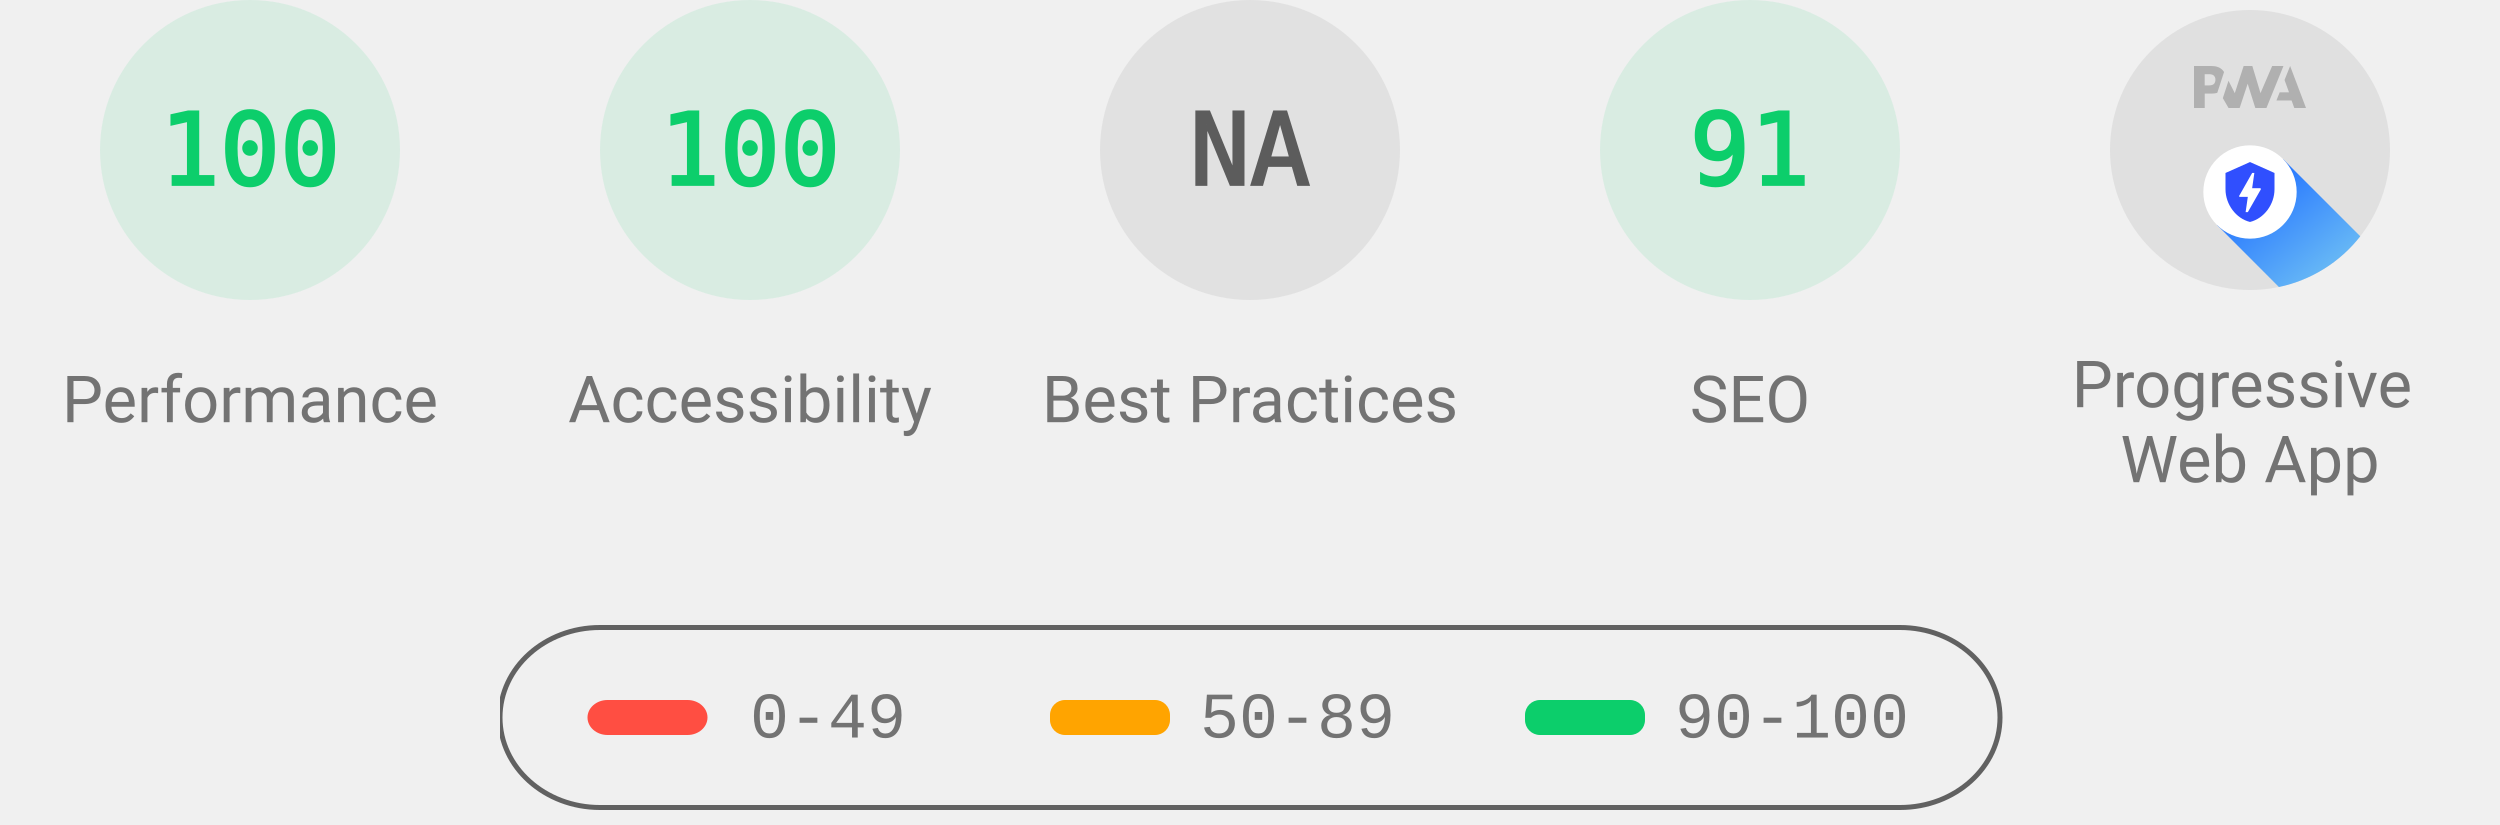
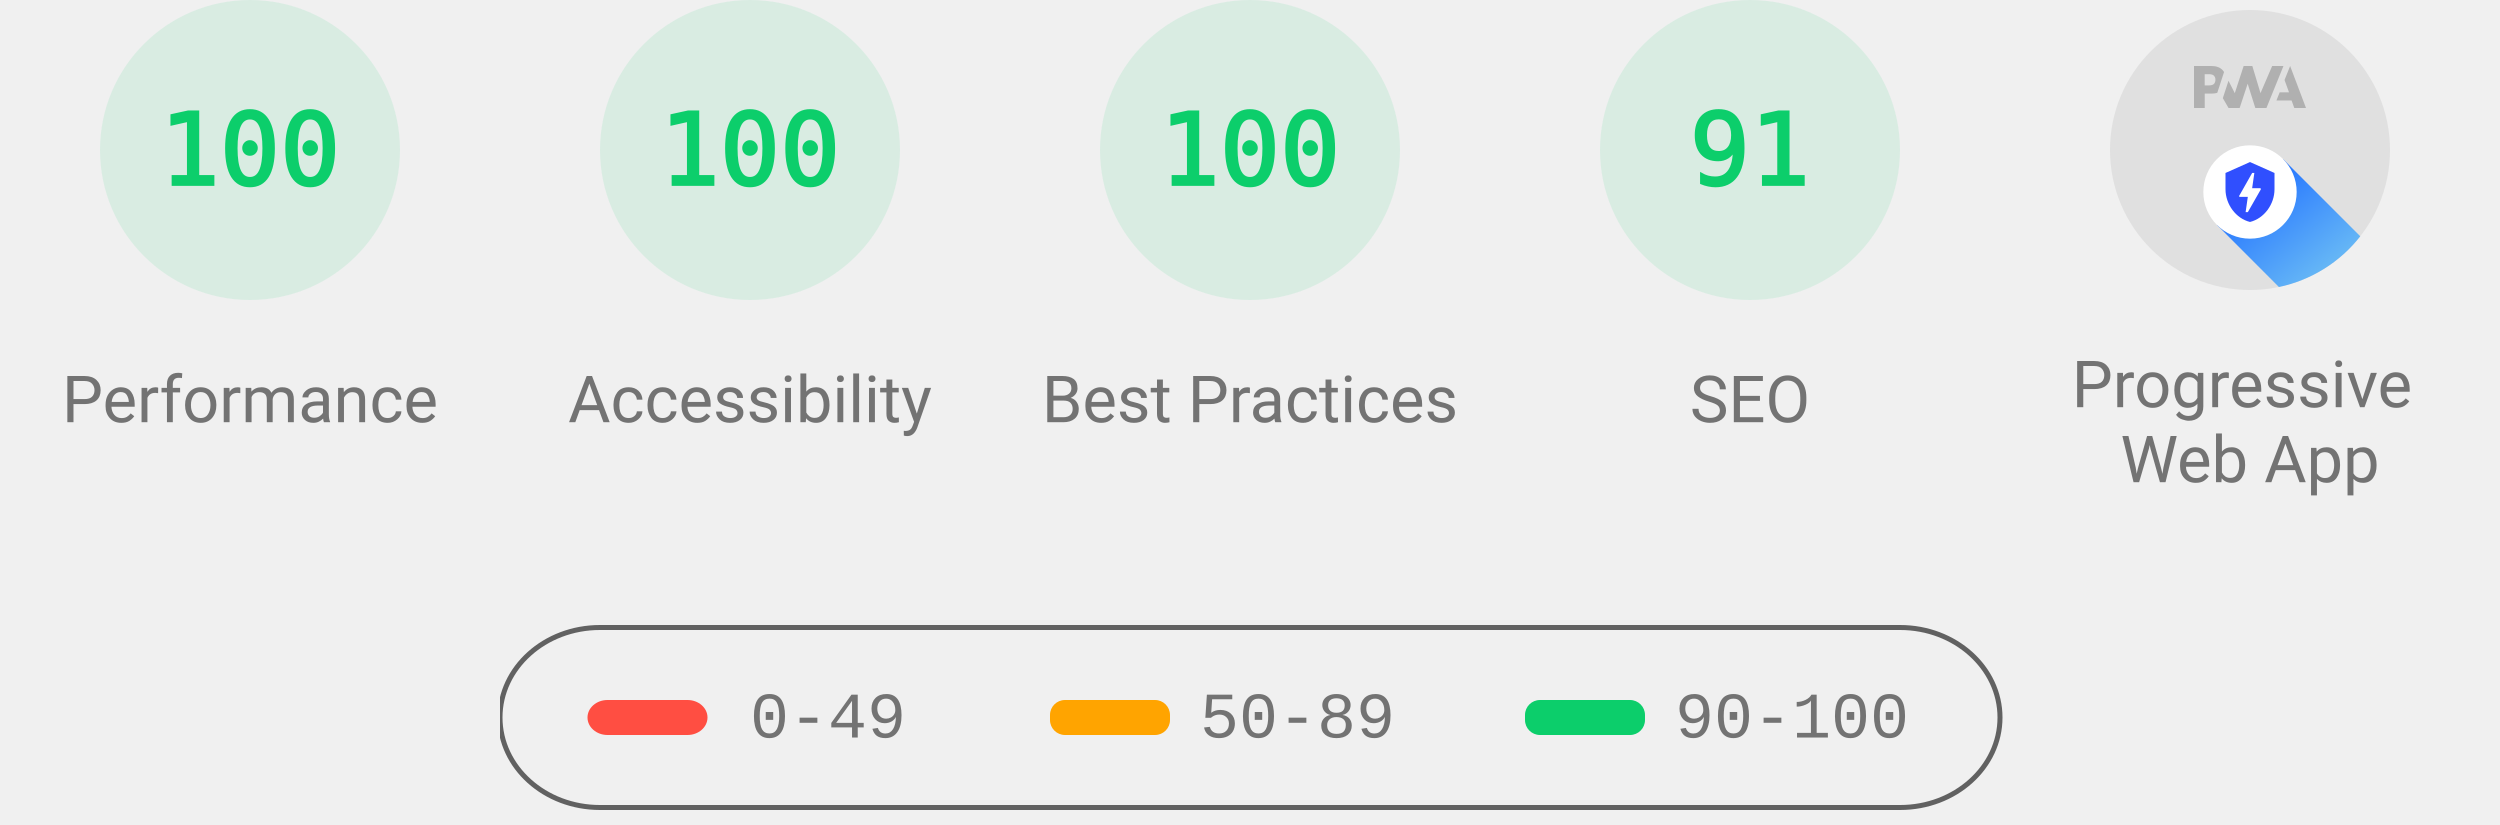
<svg xmlns="http://www.w3.org/2000/svg" class="theme--agnostic" fill="none" width="1000" height="330">
  <style>
			.gauge-base {
				opacity: 0.1
			}

			.gauge-arc {
				fill: none;
				animation-delay: 250ms;
				stroke-linecap: round;
				transform: rotate(-90deg);
				transform-origin: 100px 60px;
				animation: load-gauge 1s ease forwards
			}

			.guage-text {
				font-size: 40px;
				font-family: monospace;
				text-align: center
			}

			.guage-red {
				color: #ff4e42;
				fill: #ff4e42;
				stroke: #ff4e42
			}
			.guage-orange {
				color: #ffa400;
				fill: #ffa400;
				stroke: #ffa400
			}
			.guage-green {
				color: #0cce6b;
				fill: #0cce6b;
				stroke: #0cce6b
			}
			.theme--agnostic .guage-undefined {
				color: #5c5c5c;
				fill: #5c5c5c;
				stroke: #5c5c5c
			}
			.theme--light .guage-undefined {
				color: #1e1e1e;
				fill: #1e1e1e;
				stroke: #1e1e1e
			}
			.theme--dark .guage-undefined {
				color: #f5f5f5;
				fill: #f5f5f5;
				stroke: #f5f5f5
			}

			.guage-title {
				stroke: none;
				font-size: 26px;
				line-height: 26px;
				font-family: Roboto, Halvetica, Arial, sans-serif
			}
			.metric.guage-title {
				font-family: 'Courier New', Courier, monospace
			}
			.theme--agnostic .guage-title {
				color: #737373;
				fill: #737373
			}
			.theme--light .guage-title {
				color: #212121;
				fill: #212121
			}
			.theme--dark .guage-title {
				color: #f5f5f5;
				fill: #f5f5f5
			}

			@keyframes load-gauge {
				from {
					stroke-dasharray: 0 352.858
				}
			}
			.lh-gauge--pwa__disc {
				fill: #e0e0e0
			}
			.lh-gauge--pwa__logo {
				position: relative;
				fill: #b0b0b0
			}
			.lh-gauge--pwa__invisible {
				display: none
			}
			.lh-gauge--pwa__visible {
				display: inline
			}
			.guage-invisible {
				display: none
			}
			.lh-gauge--pwa__logo--primary-color {
				fill: #304ffe
			}
			.theme--agnostic .lh-gauge--pwa__logo--secondary-color {
				fill: #787878
			}
			.theme--light .lh-gauge--pwa__logo--secondary-color {
				fill: #3d3d3d
			}
			.theme--dark .lh-gauge--pwa__logo--secondary-color {
				fill: #d8b6b6
			}
			.theme--light #svg_2 {
				stroke: #00000022
			}
			.theme--agnostic #svg_2 {
				stroke: #616161
			}
			.theme--light #svg_2 {
				stroke: #00000022
			}
			.theme--dark #svg_2 {
				stroke: #f5f5f566
			}
		</style>
  <svg class="guage-div guage-perf guage-green" viewBox="0 0 200 200" width="200" height="200" x="0" y="0">
    <circle class="gauge-base" r="56" cx="100" cy="60" stroke-width="8" />
    <circle class="gauge-arc guage-arc-1" r="56" cx="100" cy="60" stroke-width="8" style="stroke-dasharray: 351.858, 351.858;" />
    <text class="guage-text" x="100px" y="60px" alignment-baseline="central" dominant-baseline="central" text-anchor="middle">100</text>
    <text class="guage-title" x="100px" y="160px" alignment-baseline="central" dominant-baseline="central" text-anchor="middle">Performance</text>
  </svg>,<svg class="guage-div guage-perf guage-green" viewBox="0 0 200 200" width="200" height="200" x="200" y="0">
    <circle class="gauge-base" r="56" cx="100" cy="60" stroke-width="8" />
    <circle class="gauge-arc guage-arc-1" r="56" cx="100" cy="60" stroke-width="8" style="stroke-dasharray: 351.858, 351.858;" />
    <text class="guage-text" x="100px" y="60px" alignment-baseline="central" dominant-baseline="central" text-anchor="middle">100</text>
    <text class="guage-title" x="100px" y="160px" alignment-baseline="central" dominant-baseline="central" text-anchor="middle">Accessibility</text>
-   </svg>,<svg class="guage-div guage-perf guage-undefined" viewBox="0 0 200 200" width="200" height="200" x="400" y="0">
+   </svg>,<svg class="guage-div guage-perf guage-green" viewBox="0 0 200 200" width="200" height="200" x="400" y="0">
    <circle class="gauge-base" r="56" cx="100" cy="60" stroke-width="8" />
    <circle class="gauge-arc guage-arc-1" r="56" cx="100" cy="60" stroke-width="8" style="stroke-dasharray: 351.858, 351.858;" />
-     <text class="guage-text" x="100px" y="60px" alignment-baseline="central" dominant-baseline="central" text-anchor="middle">NA</text>
+     <text class="guage-text" x="100px" y="60px" alignment-baseline="central" dominant-baseline="central" text-anchor="middle">100</text>
    <text class="guage-title" x="100px" y="160px" alignment-baseline="central" dominant-baseline="central" text-anchor="middle">Best Practices</text>
  </svg>,<svg class="guage-div guage-perf guage-green" viewBox="0 0 200 200" width="200" height="200" x="600" y="0">
    <circle class="gauge-base" r="56" cx="100" cy="60" stroke-width="8" />
    <circle class="gauge-arc guage-arc-1" r="56" cx="100" cy="60" stroke-width="8" style="stroke-dasharray: 320.191, 351.858;" />
    <text class="guage-text" x="100px" y="60px" alignment-baseline="central" dominant-baseline="central" text-anchor="middle">91</text>
    <text class="guage-title" x="100px" y="160px" alignment-baseline="central" dominant-baseline="central" text-anchor="middle">SEO</text>
  </svg>,<svg class="guage-div guage-pwa" viewBox="0 0 200 200" width="200" height="200" x="800" y="0">
    <svg viewBox="0 0 60 60" width="112" height="112" x="44" y="4">
      <defs>
        <linearGradient id="lh-gauge--pwa__check-circle__gradient-0" x1="50%" y1="0%" x2="50%" y2="100%">
          <stop stop-color="#00C852" offset="0%" />
          <stop stop-color="#009688" offset="100%" />
        </linearGradient>
        <linearGradient id="lh-gauge--pwa__installable__shadow-gradient-0" x1="76.056%" x2="24.111%" y1="82.995%" y2="24.735%">
          <stop stop-color="#A5D6A7" offset="0%" />
          <stop stop-color="#80CBC4" offset="100%" />
        </linearGradient>
        <linearGradient id="lh-gauge--pwa__fast-reliable__shadow-gradient-0" x1="76.056%" y1="82.995%" x2="25.678%" y2="26.493%">
          <stop stop-color="#64B5F6" offset="0%" />
          <stop stop-color="#2979FF" offset="100%" />
        </linearGradient>
        <g id="lh-gauge--pwa__fast-reliable-badge-0">
          <circle fill="#FFFFFF" cx="10" cy="10" r="10" />
          <path fill="#304FFE" d="M10 3.58l5.25 2.34v3.5c0 3.23-2.24 6.26-5.25 7-3.01-.74-5.25-3.77-5.25-7v-3.5L10 3.58zm-.47 10.74l2.76-4.83.03-.07c.04-.08 0-.24-.22-.24h-1.64l.47-3.26h-.47l-2.7 4.77c-.02.01.05-.1-.04.05-.09.16-.1.31.18.31h1.63l-.47 3.27h.47z" />
        </g>
        <g id="lh-gauge--pwa__installable-badge-0">
          <circle fill="#FFFFFF" cx="10" cy="10" r="10" />
          <path fill="#009688" d="M10 4.167A5.835 5.835 0 0 0 4.167 10 5.835 5.835 0 0 0 10 15.833 5.835 5.835 0 0 0 15.833 10 5.835 5.835 0 0 0 10 4.167zm2.917 6.416h-2.334v2.334H9.417v-2.334H7.083V9.417h2.334V7.083h1.166v2.334h2.334v1.166z" />
        </g>
      </defs>
      <g stroke="none" fill-rule="nonzero">
        <circle class="lh-gauge--pwa__disc" cx="30" cy="30" r="30" />
        <g class="lh-gauge--pwa__logo">
          <path d="M35.66 19.39l.7-1.75h2L37.4 15 38.6 12l3.4 9h-2.51l-.58-1.61z" />
          <path d="M33.52 21l3.65-9h-2.42l-2.5 5.82L30.5 12h-1.86l-1.9 5.82-1.35-2.65-1.21 3.72L25.4 21h2.38l1.72-5.2 1.64 5.2z" />
          <path fill-rule="nonzero" d="M20.3 17.91h1.48c.45 0 .85-.05 1.2-.15l.39-1.18 1.07-3.3a2.64 2.64 0 0 0-.28-.37c-.55-.6-1.36-.91-2.42-.91H18v9h2.3V17.9zm1.96-3.84c.22.22.33.5.33.87 0 .36-.1.65-.29.87-.2.23-.59.35-1.15.35h-.86v-2.41h.87c.52 0 .89.1 1.1.32z" />
        </g>
        <rect class="lh-gauge--pwa__component lh-gauge--pwa__na-line lh-gauge--pwa__invisible" fill="#FFFFFF" x="20" y="32" width="20" height="4" rx="2" />
        <g class="lh-gauge--pwa__component lh-gauge--pwa__fast-reliable-badge lh-gauge--pwa__visible" transform="translate(20, 29)">
          <path fill="url(#lh-gauge--pwa__fast-reliable__shadow-gradient-0)" d="M33.63 19.49A30 30 0 0 1 16.2 30.36L3 17.14 17.14 3l16.49 16.49z" />
          <use href="#lh-gauge--pwa__fast-reliable-badge-0" />
        </g>
        <g class="lh-gauge--pwa__component lh-gauge--pwa__installable-badge lh-gauge--pwa__invisible" transform="translate(20, 29)">
          <path fill="url(#lh-gauge--pwa__installable__shadow-gradient-0)" d="M33.629 19.487c-4.272 5.453-10.391 9.39-17.415 10.869L3 17.142 17.142 3 33.63 19.487z" />
          <use href="#lh-gauge--pwa__installable-badge-0" />
        </g>
        <g class="lh-gauge--pwa__component lh-gauge--pwa__fast-reliable-installable-badges lh-gauge--pwa__invisible">
          <g transform="translate(8, 29)">
            <path fill="url(#lh-gauge--pwa__fast-reliable__shadow-gradient-0)" d="M16.321 30.463L3 17.143 17.142 3l22.365 22.365A29.864 29.864 0 0 1 22 31c-1.942 0-3.84-.184-5.679-.537z" />
            <use href="#lh-gauge--pwa__fast-reliable-badge-0" />
          </g>
          <g transform="translate(32, 29)">
            <path fill="url(#lh-gauge--pwa__installable__shadow-gradient-0)" d="M25.982 11.84a30.107 30.107 0 0 1-13.08 15.203L3 17.143 17.142 3l8.84 8.84z" />
            <use href="#lh-gauge--pwa__installable-badge-0" />
          </g>
        </g>
        <g class="lh-gauge--pwa__component lh-gauge--pwa__check-circle lh-gauge--pwa__invisible" transform="translate(18, 28)">
          <circle fill="#FFFFFF" cx="12" cy="12" r="12" />
          <path fill="url(#lh-gauge--pwa__check-circle__gradient-0)" d="M12 2a10 10 0 1 0 0 20 10 10 0 0 0 0-20zm-2 15l-5-5 1.41-1.41L10 14.17l7.59-7.59L19 8l-9 9z" />
        </g>
      </g>
    </svg>
    <text class="guage-title" y="160px" alignment-baseline="central" dominant-baseline="central" text-anchor="middle">
      <tspan x="100px" dy="-6px">Progressive</tspan>
      <tspan x="100px" dy="30px">Web App</tspan>
    </text>
  </svg>
  <svg width="604" height="76" x="200" y="250">
    <g>
      <rect fill="none" id="canvas_background" height="80" width="604" y="-1" x="-1" />
      <g display="none" overflow="visible" y="0" x="0" height="100%" width="100%" id="canvasGrid">
        <rect fill="url(#gridpattern)" stroke-width="0" y="0" x="0" height="100%" width="100%" />
      </g>
    </g>
    <g>
      <rect fill-opacity="0" stroke-width="2" rx="40" id="svg_2" height="72" width="600" y="1" x="0" fill="#000000" />
      <rect stroke="#000" rx="8" id="svg_3" height="14" width="48" y="30" x="35" stroke-opacity="null" stroke-width="0" fill="#ff4e42" />
      <rect stroke="#000" rx="6" id="svg_4" height="14" width="48" y="30" x="220" stroke-opacity="null" stroke-width="0" fill="#ffa400" />
      <rect stroke="#000" rx="6" id="svg_5" height="14" width="48" y="30" x="410" stroke-opacity="null" stroke-width="0" fill="#0cce6b" />
      <text class="metric guage-title" xml:space="preserve" text-anchor="start" font-size="26" id="svg_6" y="45" x="100" stroke-opacity="null" stroke-width="0" stroke="#000">0-49</text>
      <text class="metric guage-title" xml:space="preserve" text-anchor="start" font-size="26" id="svg_7" y="45" x="280" stroke-opacity="null" stroke-width="0" stroke="#000">50-89</text>
      <text class="metric guage-title" xml:space="preserve" text-anchor="start" font-size="26" id="svg_8" y="45" x="470" stroke-opacity="null" stroke-width="0" stroke="#000">90-100</text>
    </g>
  </svg>
</svg>
